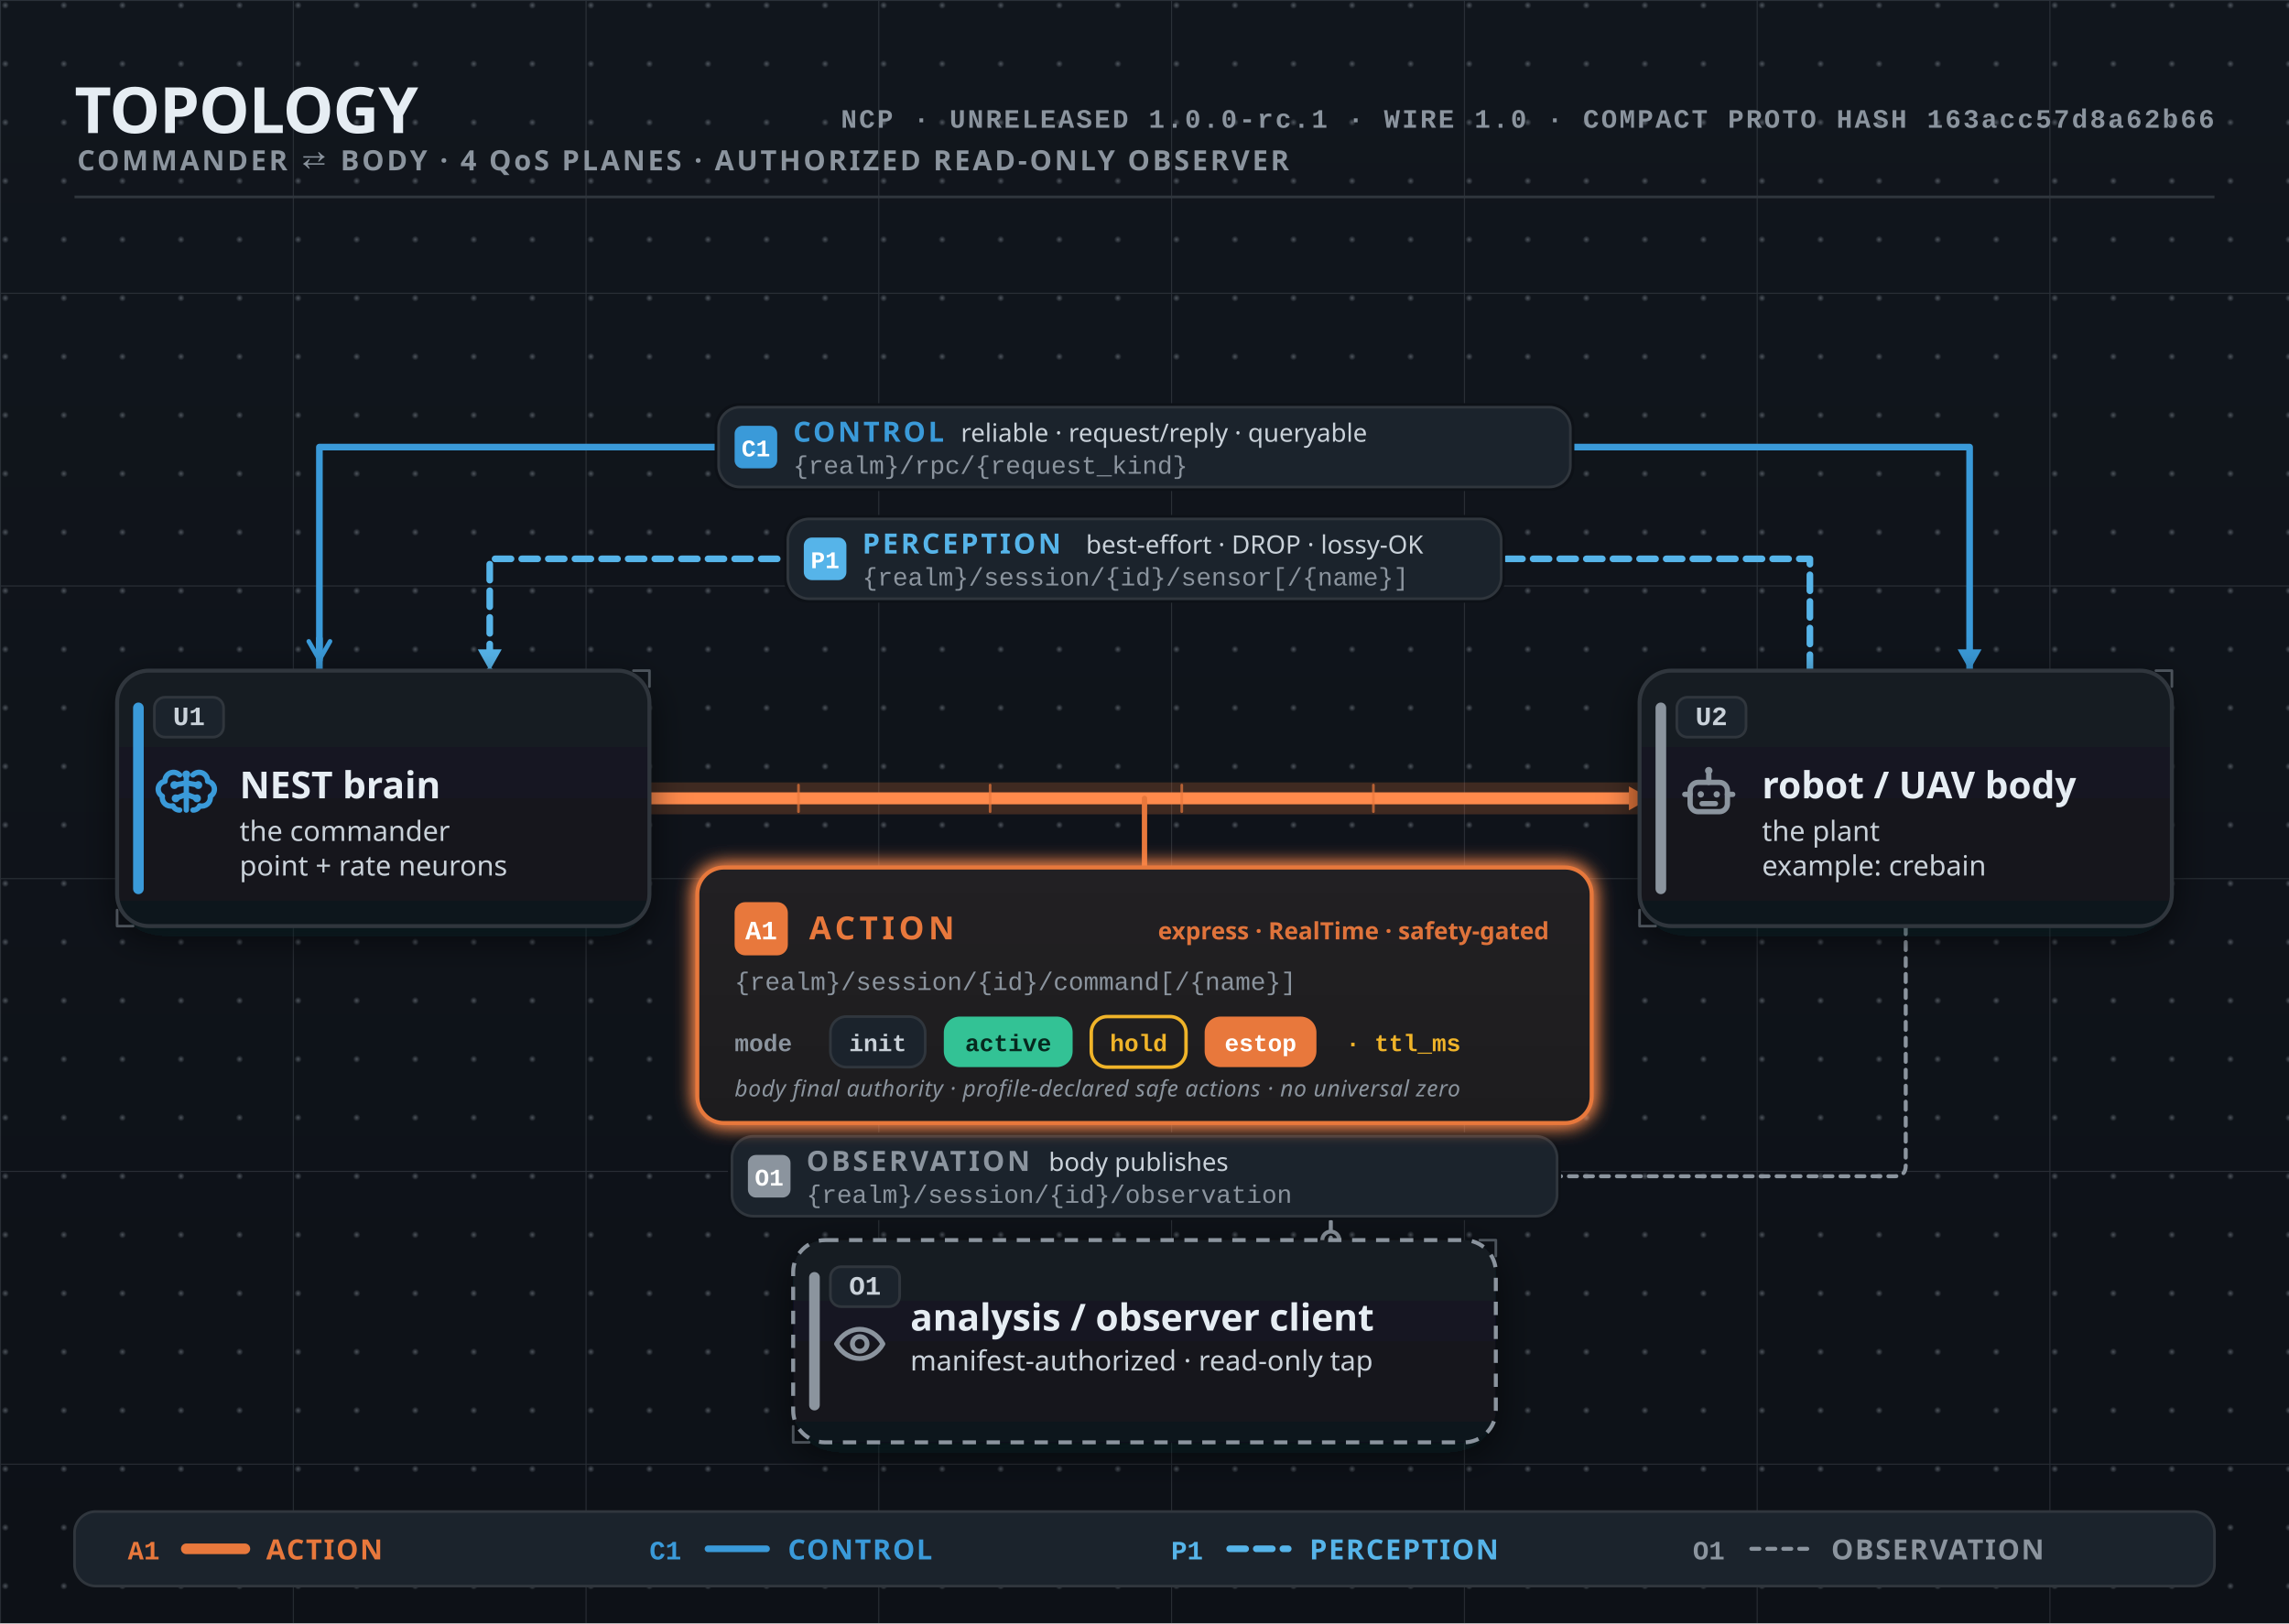
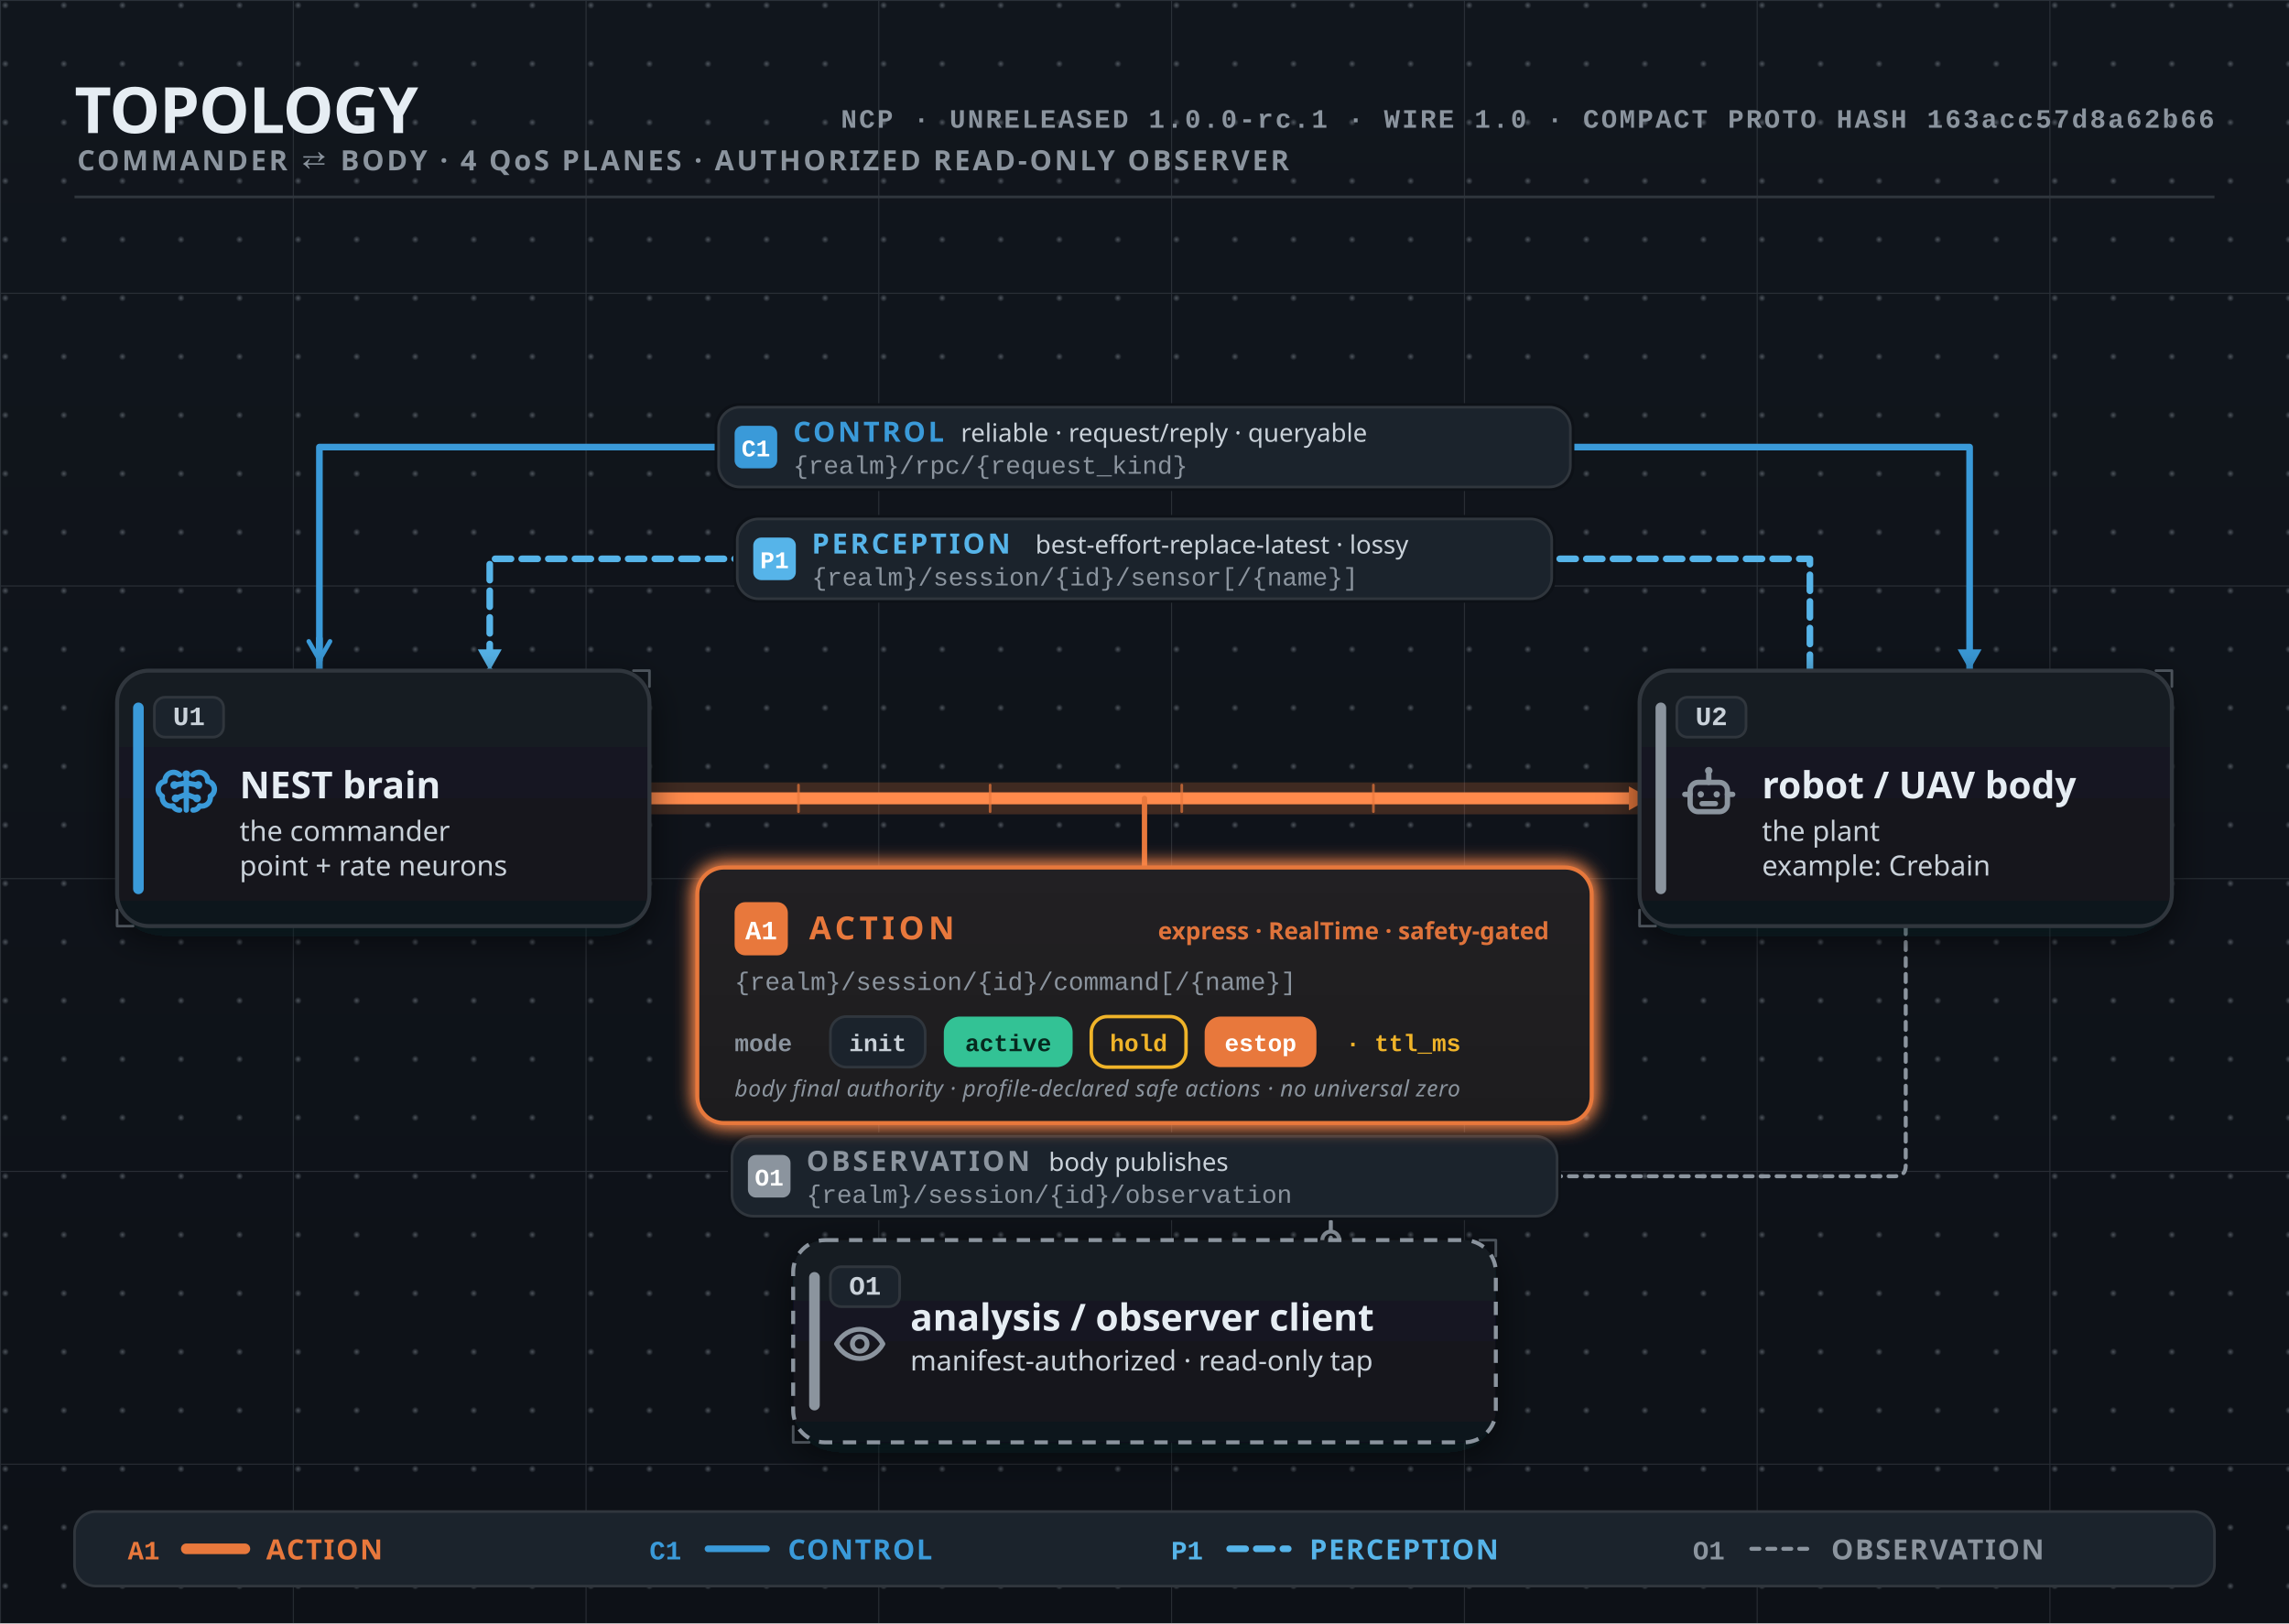
- <svg xmlns="http://www.w3.org/2000/svg" width="860" height="610" viewBox="0 0 860 610" font-family="-apple-system, BlinkMacSystemFont, 'Segoe UI', 'Noto Sans', Helvetica, Arial, sans-serif" role="img">
+ <svg xmlns="http://www.w3.org/2000/svg" width="860" height="610" viewBox="0 0 860 610" font-family="-apple-system, BlinkMacSystemFont, 'Segoe UI', 'Noto Sans', Helvetica, Arial, sans-serif" role="img" aria-labelledby="ncp-topology-title ncp-topology-desc">
  <defs>
    <linearGradient id="pageBg" x1="0" y1="0" x2="0" y2="1">
      <stop offset="0" stop-color="#11161d" />
      <stop offset="1" stop-color="#0d1117" />
    </linearGradient>
    <linearGradient id="surface" x1="0" y1="0" x2="0" y2="1">
      <stop offset="0" stop-color="#161b22" />
      <stop offset="1" stop-color="#11161d" />
    </linearGradient>
    <linearGradient id="busAction" x1="0" y1="0" x2="1" y2="0">
      <stop offset="0" stop-color="#e8783c" stop-opacity="0.85" />
      <stop offset="0.5" stop-color="#ff8a4c" stop-opacity="1" />
      <stop offset="1" stop-color="#e8783c" stop-opacity="0.85" />
    </linearGradient>
    <linearGradient id="contractHero" x1="0" y1="0" x2="1" y2="1">
      <stop offset="0" stop-color="#a78bfa" />
      <stop offset="1" stop-color="#7c3aed" />
    </linearGradient>
    <radialGradient id="gridDot" cx="0.5" cy="0.5" r="0.5">
      <stop offset="0" stop-color="#8b949e" stop-opacity="0.5" />
      <stop offset="1" stop-color="#8b949e" stop-opacity="0" />
    </radialGradient>
    <pattern id="grid" width="22" height="22" patternUnits="userSpaceOnUse">
      <circle cx="2" cy="2" r="1.4" fill="url(#gridDot)" />
    </pattern>
    <pattern id="gridMajor" width="110" height="110" patternUnits="userSpaceOnUse">
      <path d="M110 0H0V110" fill="none" stroke="#8b949e" stroke-width="0.75" stroke-opacity="0.22" />
    </pattern>
    <filter id="soft" x="-40%" y="-40%" width="180%" height="180%" color-interpolation-filters="sRGB">
      <feDropShadow dx="0" dy="4" stdDeviation="7" flood-color="#05070b" flood-opacity="0.6" />
    </filter>
    <filter id="halo" x="-60%" y="-60%" width="220%" height="220%" color-interpolation-filters="sRGB">
      <feGaussianBlur stdDeviation="3" />
    </filter>
    <filter id="glow" x="-90%" y="-90%" width="280%" height="280%" color-interpolation-filters="sRGB">
      <feGaussianBlur in="SourceGraphic" stdDeviation="3.4" result="b" />
      <feFlood flood-color="#ff8a4c" flood-opacity="0.9" />
      <feComposite in2="b" operator="in" result="g" />
      <feMerge>
        <feMergeNode in="g" />
        <feMergeNode in="g" />
        <feMergeNode in="SourceGraphic" />
      </feMerge>
    </filter>
    <marker id="arrowAction" markerUnits="userSpaceOnUse" markerWidth="12" markerHeight="12" refX="9" refY="5.5" orient="auto">
      <path d="M1,1 L9,5.5 L1,10 Z" fill="#e8783c" />
    </marker>
    <marker id="arrowControl" markerUnits="userSpaceOnUse" markerWidth="12" markerHeight="12" refX="9" refY="5.5" orient="auto">
      <path d="M1,1 L9,5.5 L1,10 Z" fill="#3a9ad9" />
    </marker>
    <marker id="replyControl" markerUnits="userSpaceOnUse" markerWidth="12" markerHeight="12" refX="9" refY="5.5" orient="auto">
      <path d="M2,1.5 L9,5.5 L2,9.5" fill="none" stroke="#3a9ad9" stroke-width="1.7" stroke-linecap="round" stroke-linejoin="round" />
    </marker>
    <marker id="arrowPercep" markerUnits="userSpaceOnUse" markerWidth="12" markerHeight="12" refX="9" refY="5.5" orient="auto">
      <path d="M1,1 L9,5.5 L1,10 Z" fill="#56b4e9" />
    </marker>
    <marker id="tapObserve" markerUnits="userSpaceOnUse" markerWidth="10" markerHeight="10" refX="5" refY="5" orient="auto">
      <circle cx="5" cy="5" r="3.2" fill="none" stroke="#8b949e" stroke-width="1.5" />
    </marker>
    <marker id="arrowContract" markerUnits="userSpaceOnUse" markerWidth="12" markerHeight="12" refX="9" refY="5.5" orient="auto">
      <path d="M1,1 L9,5.5 L1,10 Z" fill="#a78bfa" />
    </marker>
    <marker id="submoduleArrow" markerUnits="userSpaceOnUse" markerWidth="12" markerHeight="12" refX="9" refY="5.5" orient="auto">
      <path d="M2,1.5 L9,5.5 L2,9.5" fill="none" stroke="#8b949e" stroke-width="1.7" stroke-linecap="round" stroke-linejoin="round" />
    </marker>
    <marker id="arrowActive" markerUnits="userSpaceOnUse" markerWidth="12" markerHeight="12" refX="9" refY="5.5" orient="auto">
      <path d="M1,1 L9,5.5 L1,10 Z" fill="#33c295" />
    </marker>
    <marker id="arrowEstop" markerUnits="userSpaceOnUse" markerWidth="12" markerHeight="12" refX="9" refY="5.5" orient="auto">
      <path d="M1,1 L9,5.5 L1,10 Z" fill="#e8783c" stroke="#ffd9c2" stroke-width="0.6" />
    </marker>
    <marker id="arrowHold" markerUnits="userSpaceOnUse" markerWidth="12" markerHeight="12" refX="9" refY="5.5" orient="auto">
      <path d="M1,1 L9,5.5 L1,10 Z" fill="#f0b429" />
    </marker>
    <marker id="arrowMut" markerUnits="userSpaceOnUse" markerWidth="12" markerHeight="12" refX="9" refY="5.5" orient="auto">
      <path d="M1,1 L9,5.5 L1,10 Z" fill="#8b949e" />
    </marker>
    <marker id="arrowConfig" markerUnits="userSpaceOnUse" markerWidth="12" markerHeight="12" refX="9" refY="5.5" orient="auto">
      <path d="M1,1 L9,5.5 L1,10 Z" fill="#e08cbf" />
    </marker>
    <filter id="glowContract" x="-90%" y="-90%" width="280%" height="280%" color-interpolation-filters="sRGB">
      <feGaussianBlur in="SourceGraphic" stdDeviation="3.4" result="b" />
      <feFlood flood-color="#a78bfa" flood-opacity="0.9" />
      <feComposite in2="b" operator="in" result="g" />
      <feMerge>
        <feMergeNode in="g" />
        <feMergeNode in="g" />
        <feMergeNode in="SourceGraphic" />
      </feMerge>
    </filter>
    <filter id="glowActive" x="-90%" y="-90%" width="280%" height="280%" color-interpolation-filters="sRGB">
      <feGaussianBlur in="SourceGraphic" stdDeviation="3.4" result="b" />
      <feFlood flood-color="#33c295" flood-opacity="0.9" />
      <feComposite in2="b" operator="in" result="g" />
      <feMerge>
        <feMergeNode in="g" />
        <feMergeNode in="g" />
        <feMergeNode in="SourceGraphic" />
      </feMerge>
    </filter>
  </defs>
  <rect x="0" y="0" width="860" height="610" rx="0" fill="url(#pageBg)" />
  <rect x="0" y="0" width="860" height="610" rx="0" fill="url(#gridMajor)" />
  <rect x="0" y="0" width="860" height="610" rx="0" fill="url(#grid)" />
  <text x="28" y="50" font-family="-apple-system, BlinkMacSystemFont, 'Segoe UI', 'Noto Sans', Helvetica, Arial, sans-serif" font-size="24" font-weight="800" font-style="normal" fill="#e6edf3" text-anchor="start" letter-spacing="-0.3" text-rendering="geometricPrecision">TOPOLOGY</text>
  <text x="29" y="64" font-family="-apple-system, BlinkMacSystemFont, 'Segoe UI', 'Noto Sans', Helvetica, Arial, sans-serif" font-size="10.5" font-weight="600" font-style="normal" fill="#8b949e" text-anchor="start" letter-spacing="1.0" text-rendering="geometricPrecision">COMMANDER ⇄ BODY  ·  4 QoS PLANES  ·  AUTHORIZED READ-ONLY OBSERVER</text>
  <line x1="28" y1="74" x2="832" y2="74" stroke="#30363d" stroke-width="1" stroke-linecap="butt" />
  <text x="832" y="48" font-family="ui-monospace, SFMono-Regular, 'SF Mono', Menlo, Consolas, 'Liberation Mono', monospace" font-size="10" font-weight="600" font-style="normal" fill="#8b949e" text-anchor="end" letter-spacing="0.8" text-rendering="geometricPrecision">NCP · UNRELEASED 1.0.0-rc.1 · WIRE 1.0 · COMPACT PROTO HASH 163acc57d8a62b66</text>
  <path d="M716,348 L716,438 Q716,442 712,442 L504,442 Q500,442 500,446 L500,466" fill="none" stroke="#8b949e" stroke-width="1.5" stroke-linecap="round" stroke-linejoin="round" stroke-dasharray="3 3" marker-end="url(#tapObserve)" />
  <path d="M680,252 L680,210 L184,210 L184,252" fill="none" stroke="#56b4e9" stroke-width="2.5" stroke-linecap="round" stroke-linejoin="round" stroke-dasharray="6 4" marker-end="url(#arrowPercep)" />
  <path d="M120,252 L120,168 L740,168 L740,252" fill="none" stroke="#3a9ad9" stroke-width="2.5" stroke-linecap="round" stroke-linejoin="round" marker-end="url(#arrowControl)" />
  <path d="M120,240 L120,248" fill="none" stroke="#3a9ad9" stroke-width="2.5" stroke-linecap="round" stroke-linejoin="round" marker-end="url(#replyControl)" />
  <line x1="244" y1="300" x2="620" y2="300" stroke="#e8783c" stroke-width="12" stroke-linecap="round" stroke-opacity="0.22" />
  <line x1="244" y1="300" x2="620" y2="300" stroke="#ff8a4c" stroke-width="4.5" stroke-linecap="round" marker-end="url(#arrowAction)" />
  <line x1="300" y1="295" x2="300" y2="305" stroke="#e8783c" stroke-width="1" stroke-linecap="round" stroke-opacity="0.7" />
  <line x1="372" y1="295" x2="372" y2="305" stroke="#e8783c" stroke-width="1" stroke-linecap="round" stroke-opacity="0.7" />
  <line x1="444" y1="295" x2="444" y2="305" stroke="#e8783c" stroke-width="1" stroke-linecap="round" stroke-opacity="0.7" />
  <line x1="516" y1="295" x2="516" y2="305" stroke="#e8783c" stroke-width="1" stroke-linecap="round" stroke-opacity="0.7" />
  <rect x="44" y="252" width="200" height="96" rx="12" fill="url(#surface)" filter="url(#soft)" />
  <rect x="44" y="252" width="200" height="96" rx="12" fill="none" stroke="#30363d" stroke-width="1.5" />
  <rect x="50" y="264" width="4" height="72" rx="2" fill="#3a9ad9" />
  <path d="M238,252 L244,252 L244,258" fill="none" stroke="#8b949e" stroke-width="1" stroke-linecap="round" stroke-linejoin="round" stroke-opacity="0.5" />
  <path d="M44,342 L44,348 L50,348" fill="none" stroke="#8b949e" stroke-width="1" stroke-linecap="round" stroke-linejoin="round" stroke-opacity="0.5" />
  <rect x="58" y="262" width="26" height="15" rx="4" fill="#1b232c" stroke="#30363d" stroke-width="1" />
  <text x="71" y="272.5" font-family="ui-monospace, SFMono-Regular, 'SF Mono', Menlo, Consolas, 'Liberation Mono', monospace" font-size="10" font-weight="700" font-style="normal" fill="#c9d1d9" text-anchor="middle" text-rendering="geometricPrecision">U1</text>
  <g transform="translate(58,286) scale(1)" fill="none" stroke="#3a9ad9" stroke-width="2" stroke-linecap="round" stroke-linejoin="round">
    <path d="M9.5 5.2A3.2 3.2 0 0 0 4 7.6a3 3 0 0 0-1 5.6a3.2 3.2 0 0 0 4 3.6a2.6 2.6 0 0 0 2.5 1.6" />
    <path d="M14.5 5.2A3.2 3.2 0 0 1 20 7.6a3 3 0 0 1 1 5.6a3.2 3.2 0 0 1-4 3.6a2.6 2.6 0 0 1-2.5 1.6" />
    <path d="M12 5v13.4" />
    <circle cx="12" cy="5" r="0.5" fill="#3a9ad9" stroke="#3a9ad9" />
    <circle cx="7.5" cy="9" r="0.5" fill="#3a9ad9" stroke="#3a9ad9" />
    <circle cx="16.5" cy="9" r="0.5" fill="#3a9ad9" stroke="#3a9ad9" />
    <circle cx="8" cy="14" r="0.5" fill="#3a9ad9" stroke="#3a9ad9" />
    <circle cx="16" cy="14" r="0.5" fill="#3a9ad9" stroke="#3a9ad9" />
    <path d="M12 8.2 7.5 9M12 8.2 16.5 9M12 12.5 8 14M12 12.5 16 14" />
  </g>
  <text x="90" y="300" font-family="-apple-system, BlinkMacSystemFont, 'Segoe UI', 'Noto Sans', Helvetica, Arial, sans-serif" font-size="14" font-weight="700" font-style="normal" fill="#e6edf3" text-anchor="start" text-rendering="geometricPrecision">NEST brain</text>
  <text x="90" y="316" font-family="-apple-system, BlinkMacSystemFont, 'Segoe UI', 'Noto Sans', Helvetica, Arial, sans-serif" font-size="10.5" font-weight="500" font-style="normal" fill="#c9d1d9" text-anchor="start" text-rendering="geometricPrecision">the commander</text>
  <text x="90" y="329" font-family="-apple-system, BlinkMacSystemFont, 'Segoe UI', 'Noto Sans', Helvetica, Arial, sans-serif" font-size="10.5" font-weight="500" font-style="normal" fill="#c9d1d9" text-anchor="start" text-rendering="geometricPrecision">point + rate neurons</text>
  <rect x="616" y="252" width="200" height="96" rx="12" fill="url(#surface)" filter="url(#soft)" />
  <rect x="616" y="252" width="200" height="96" rx="12" fill="none" stroke="#30363d" stroke-width="1.5" />
  <rect x="622" y="264" width="4" height="72" rx="2" fill="#8b949e" />
  <path d="M810,252 L816,252 L816,258" fill="none" stroke="#8b949e" stroke-width="1" stroke-linecap="round" stroke-linejoin="round" stroke-opacity="0.5" />
  <path d="M616,342 L616,348 L622,348" fill="none" stroke="#8b949e" stroke-width="1" stroke-linecap="round" stroke-linejoin="round" stroke-opacity="0.5" />
  <rect x="630" y="262" width="26" height="15" rx="4" fill="#1b232c" stroke="#30363d" stroke-width="1" />
  <text x="643" y="272.5" font-family="ui-monospace, SFMono-Regular, 'SF Mono', Menlo, Consolas, 'Liberation Mono', monospace" font-size="10" font-weight="700" font-style="normal" fill="#c9d1d9" text-anchor="middle" text-rendering="geometricPrecision">U2</text>
  <g transform="translate(630,286) scale(1)" fill="none" stroke="#8b949e" stroke-width="2" stroke-linecap="round" stroke-linejoin="round">
    <rect x="5" y="8" width="14" height="11" rx="3" />
    <path d="M12 8V5" />
    <circle cx="12" cy="3.6" r="1.4" fill="#8b949e" stroke="none" />
    <circle cx="9" cy="12.5" r="1.2" fill="#8b949e" stroke="none" />
    <circle cx="15" cy="12.5" r="1.2" fill="#8b949e" stroke="none" />
    <path d="M9.5 16h5" />
    <path d="M5 12.5H3M19 12.5h2" />
  </g>
  <text x="662" y="300" font-family="-apple-system, BlinkMacSystemFont, 'Segoe UI', 'Noto Sans', Helvetica, Arial, sans-serif" font-size="14" font-weight="700" font-style="normal" fill="#e6edf3" text-anchor="start" text-rendering="geometricPrecision">robot / UAV body</text>
  <text x="662" y="316" font-family="-apple-system, BlinkMacSystemFont, 'Segoe UI', 'Noto Sans', Helvetica, Arial, sans-serif" font-size="10.5" font-weight="500" font-style="normal" fill="#c9d1d9" text-anchor="start" text-rendering="geometricPrecision">the plant</text>
-   <text x="662" y="329" font-family="-apple-system, BlinkMacSystemFont, 'Segoe UI', 'Noto Sans', Helvetica, Arial, sans-serif" font-size="10.5" font-weight="500" font-style="normal" fill="#c9d1d9" text-anchor="start" text-rendering="geometricPrecision">example: crebain</text>
+   <text x="662" y="329" font-family="-apple-system, BlinkMacSystemFont, 'Segoe UI', 'Noto Sans', Helvetica, Arial, sans-serif" font-size="10.5" font-weight="500" font-style="normal" fill="#c9d1d9" text-anchor="start" text-rendering="geometricPrecision">example: Crebain</text>
  <rect x="298" y="466" width="264" height="76" rx="12" fill="url(#surface)" filter="url(#soft)" />
  <rect x="298" y="466" width="264" height="76" rx="12" fill="none" stroke="#8b949e" stroke-width="1.5" stroke-dasharray="5 4" fill-opacity="0.7" />
  <rect x="304" y="478" width="4" height="52" rx="2" fill="#8b949e" />
  <path d="M556,466 L562,466 L562,472" fill="none" stroke="#8b949e" stroke-width="1" stroke-linecap="round" stroke-linejoin="round" stroke-opacity="0.5" />
  <path d="M298,536 L298,542 L304,542" fill="none" stroke="#8b949e" stroke-width="1" stroke-linecap="round" stroke-linejoin="round" stroke-opacity="0.5" />
  <rect x="312" y="476" width="26" height="15" rx="4" fill="#1b232c" stroke="#30363d" stroke-width="1" />
  <text x="325" y="486.5" font-family="ui-monospace, SFMono-Regular, 'SF Mono', Menlo, Consolas, 'Liberation Mono', monospace" font-size="10" font-weight="700" font-style="normal" fill="#c9d1d9" text-anchor="middle" text-rendering="geometricPrecision">O1</text>
  <g transform="translate(312,494) scale(0.9167)" fill="none" stroke="#8b949e" stroke-width="2" stroke-linecap="round" stroke-linejoin="round">
    <path d="M2.5 12c2.2-4 6-6 9.5-6s7.3 2 9.5 6c-2.2 4-6 6-9.5 6s-7.3-2-9.5-6Z" />
    <circle cx="12" cy="12" r="3" />
  </g>
  <text x="342" y="500" font-family="-apple-system, BlinkMacSystemFont, 'Segoe UI', 'Noto Sans', Helvetica, Arial, sans-serif" font-size="14" font-weight="700" font-style="normal" fill="#e6edf3" text-anchor="start" text-rendering="geometricPrecision">analysis / observer client</text>
  <text x="342" y="515" font-family="-apple-system, BlinkMacSystemFont, 'Segoe UI', 'Noto Sans', Helvetica, Arial, sans-serif" font-size="10.5" font-weight="500" font-style="normal" fill="#c9d1d9" text-anchor="start" text-rendering="geometricPrecision">manifest-authorized · read-only tap</text>
  <rect x="268.5" y="151.5" width="323" height="33" rx="9" fill="#0d1117" />
  <rect x="270.0" y="153.0" width="320" height="30" rx="8" fill="#1b232c" stroke="#30363d" stroke-width="1" />
  <rect x="276.0" y="160.0" width="16" height="16" rx="3" fill="#3a9ad9" />
  <text x="284.0" y="171.5" font-family="ui-monospace, SFMono-Regular, 'SF Mono', Menlo, Consolas, 'Liberation Mono', monospace" font-size="9" font-weight="700" font-style="normal" fill="#fff" text-anchor="middle" text-rendering="geometricPrecision">C1</text>
  <text x="298.0" y="166.0" font-family="-apple-system, BlinkMacSystemFont, 'Segoe UI', 'Noto Sans', Helvetica, Arial, sans-serif" font-size="10.5" font-weight="700" font-style="normal" fill="#3a9ad9" text-anchor="start" letter-spacing="1.0" text-rendering="geometricPrecision">CONTROL</text>
  <text x="298.0" y="178.0" font-family="ui-monospace, SFMono-Regular, 'SF Mono', Menlo, Consolas, 'Liberation Mono', monospace" font-size="9.5" font-weight="500" font-style="normal" fill="#8b949e" text-anchor="start" text-rendering="geometricPrecision">{realm}/rpc/{request_kind}</text>
  <text x="361.0" y="166.0" font-family="-apple-system, BlinkMacSystemFont, 'Segoe UI', 'Noto Sans', Helvetica, Arial, sans-serif" font-size="9.5" font-weight="500" font-style="normal" fill="#c9d1d9" text-anchor="start" text-rendering="geometricPrecision">reliable · request/reply · queryable</text>
-   <rect x="294.5" y="193.5" width="271" height="33" rx="9" fill="#0d1117" />
-   <rect x="296.0" y="195.0" width="268" height="30" rx="8" fill="#1b232c" stroke="#30363d" stroke-width="1" />
-   <rect x="302.0" y="202.0" width="16" height="16" rx="3" fill="#56b4e9" />
-   <text x="310.0" y="213.5" font-family="ui-monospace, SFMono-Regular, 'SF Mono', Menlo, Consolas, 'Liberation Mono', monospace" font-size="9" font-weight="700" font-style="normal" fill="#fff" text-anchor="middle" text-rendering="geometricPrecision">P1</text>
-   <text x="324.0" y="208.0" font-family="-apple-system, BlinkMacSystemFont, 'Segoe UI', 'Noto Sans', Helvetica, Arial, sans-serif" font-size="10.5" font-weight="700" font-style="normal" fill="#56b4e9" text-anchor="start" letter-spacing="1.0" text-rendering="geometricPrecision">PERCEPTION</text>
-   <text x="324.0" y="220.0" font-family="ui-monospace, SFMono-Regular, 'SF Mono', Menlo, Consolas, 'Liberation Mono', monospace" font-size="9.5" font-weight="500" font-style="normal" fill="#8b949e" text-anchor="start" text-rendering="geometricPrecision">{realm}/session/{id}/sensor[/{name}]</text>
-   <text x="408.0" y="208.0" font-family="-apple-system, BlinkMacSystemFont, 'Segoe UI', 'Noto Sans', Helvetica, Arial, sans-serif" font-size="9.5" font-weight="500" font-style="normal" fill="#c9d1d9" text-anchor="start" text-rendering="geometricPrecision">best-effort · DROP · lossy-OK</text>
+   <rect x="275.5" y="193.5" width="309" height="33" rx="9" fill="#0d1117" />
+   <rect x="277.0" y="195.0" width="306" height="30" rx="8" fill="#1b232c" stroke="#30363d" stroke-width="1" />
+   <rect x="283.0" y="202.0" width="16" height="16" rx="3" fill="#56b4e9" />
+   <text x="291.0" y="213.5" font-family="ui-monospace, SFMono-Regular, 'SF Mono', Menlo, Consolas, 'Liberation Mono', monospace" font-size="9" font-weight="700" font-style="normal" fill="#fff" text-anchor="middle" text-rendering="geometricPrecision">P1</text>
+   <text x="305.0" y="208.0" font-family="-apple-system, BlinkMacSystemFont, 'Segoe UI', 'Noto Sans', Helvetica, Arial, sans-serif" font-size="10.5" font-weight="700" font-style="normal" fill="#56b4e9" text-anchor="start" letter-spacing="1.0" text-rendering="geometricPrecision">PERCEPTION</text>
+   <text x="305.0" y="220.0" font-family="ui-monospace, SFMono-Regular, 'SF Mono', Menlo, Consolas, 'Liberation Mono', monospace" font-size="9.5" font-weight="500" font-style="normal" fill="#8b949e" text-anchor="start" text-rendering="geometricPrecision">{realm}/session/{id}/sensor[/{name}]</text>
+   <text x="389.0" y="208.0" font-family="-apple-system, BlinkMacSystemFont, 'Segoe UI', 'Noto Sans', Helvetica, Arial, sans-serif" font-size="9.5" font-weight="500" font-style="normal" fill="#c9d1d9" text-anchor="start" text-rendering="geometricPrecision">best-effort-replace-latest · lossy</text>
  <rect x="273.5" y="425.5" width="313" height="33" rx="9" fill="#0d1117" />
  <rect x="275.0" y="427.0" width="310" height="30" rx="8" fill="#1b232c" stroke="#30363d" stroke-width="1" />
  <rect x="281.0" y="434.0" width="16" height="16" rx="3" fill="#8b949e" />
  <text x="289.0" y="445.5" font-family="ui-monospace, SFMono-Regular, 'SF Mono', Menlo, Consolas, 'Liberation Mono', monospace" font-size="9" font-weight="700" font-style="normal" fill="#fff" text-anchor="middle" text-rendering="geometricPrecision">O1</text>
  <text x="303.0" y="440.0" font-family="-apple-system, BlinkMacSystemFont, 'Segoe UI', 'Noto Sans', Helvetica, Arial, sans-serif" font-size="10.5" font-weight="700" font-style="normal" fill="#8b949e" text-anchor="start" letter-spacing="1.0" text-rendering="geometricPrecision">OBSERVATION</text>
  <text x="303.0" y="452.0" font-family="ui-monospace, SFMono-Regular, 'SF Mono', Menlo, Consolas, 'Liberation Mono', monospace" font-size="9.5" font-weight="500" font-style="normal" fill="#8b949e" text-anchor="start" text-rendering="geometricPrecision">{realm}/session/{id}/observation</text>
  <text x="394.0" y="440.0" font-family="-apple-system, BlinkMacSystemFont, 'Segoe UI', 'Noto Sans', Helvetica, Arial, sans-serif" font-size="9.5" font-weight="500" font-style="normal" fill="#c9d1d9" text-anchor="start" text-rendering="geometricPrecision">body publishes</text>
  <line x1="430" y1="300" x2="430" y2="326" stroke="#e8783c" stroke-width="2" stroke-linecap="round" />
  <rect x="262" y="326" width="336" height="96" rx="10" fill="url(#surface)" stroke="#e8783c" stroke-width="1.5" filter="url(#glow)" />
  <rect x="262" y="326" width="336" height="96" rx="10" fill="#e8783c" fill-opacity="0.06" />
  <rect x="276" y="339" width="20" height="20" rx="4" fill="#e8783c" />
  <text x="286" y="353" font-family="ui-monospace, SFMono-Regular, 'SF Mono', Menlo, Consolas, 'Liberation Mono', monospace" font-size="10" font-weight="700" font-style="normal" fill="#ffffff" text-anchor="middle" text-rendering="geometricPrecision">A1</text>
  <text x="304" y="353" font-family="-apple-system, BlinkMacSystemFont, 'Segoe UI', 'Noto Sans', Helvetica, Arial, sans-serif" font-size="12" font-weight="700" font-style="normal" fill="#e8783c" text-anchor="start" letter-spacing="1.6" text-rendering="geometricPrecision">ACTION</text>
  <text x="582" y="353" font-family="-apple-system, BlinkMacSystemFont, 'Segoe UI', 'Noto Sans', Helvetica, Arial, sans-serif" font-size="9" font-weight="600" font-style="normal" fill="#e8783c" fill-opacity="0.95" text-anchor="end" text-rendering="geometricPrecision">express · RealTime · safety-gated</text>
  <text x="276" y="372" font-family="ui-monospace, SFMono-Regular, 'SF Mono', Menlo, Consolas, 'Liberation Mono', monospace" font-size="9.5" font-weight="500" font-style="normal" fill="#8b949e" text-anchor="start" text-rendering="geometricPrecision">{realm}/session/{id}/command[/{name}]</text>
  <text x="276" y="395" font-family="ui-monospace, SFMono-Regular, 'SF Mono', Menlo, Consolas, 'Liberation Mono', monospace" font-size="9" font-weight="600" font-style="normal" fill="#8b949e" text-anchor="start" text-rendering="geometricPrecision">mode</text>
  <rect x="312" y="382" width="35.6" height="19" rx="6" fill="#1b232c" stroke="#30363d" stroke-width="1" />
  <text x="329.8" y="395" font-family="ui-monospace, SFMono-Regular, 'SF Mono', Menlo, Consolas, 'Liberation Mono', monospace" font-size="9" font-weight="700" font-style="normal" fill="#c9d1d9" text-anchor="middle" text-rendering="geometricPrecision">init</text>
  <rect x="354.6" y="382" width="48.4" height="19" rx="6" fill="#33c295" />
  <text x="378.8" y="395" font-family="ui-monospace, SFMono-Regular, 'SF Mono', Menlo, Consolas, 'Liberation Mono', monospace" font-size="9" font-weight="700" font-style="normal" fill="#06281e" text-anchor="middle" text-rendering="geometricPrecision">active</text>
  <rect x="410.0" y="382" width="35.6" height="19" rx="6" fill="none" stroke="#f0b429" stroke-width="1.3" />
  <text x="427.8" y="395" font-family="ui-monospace, SFMono-Regular, 'SF Mono', Menlo, Consolas, 'Liberation Mono', monospace" font-size="9" font-weight="700" font-style="normal" fill="#f0b429" text-anchor="middle" text-rendering="geometricPrecision">hold</text>
  <rect x="452.6" y="382" width="42.0" height="19" rx="6" fill="#e8783c" />
  <text x="473.6" y="395" font-family="ui-monospace, SFMono-Regular, 'SF Mono', Menlo, Consolas, 'Liberation Mono', monospace" font-size="9" font-weight="700" font-style="normal" fill="#ffffff" text-anchor="middle" text-rendering="geometricPrecision">estop</text>
  <text x="505.6" y="395" font-family="ui-monospace, SFMono-Regular, 'SF Mono', Menlo, Consolas, 'Liberation Mono', monospace" font-size="9" font-weight="600" font-style="normal" fill="#f0b429" text-anchor="start" text-rendering="geometricPrecision">· ttl_ms</text>
  <text x="276" y="412" font-family="-apple-system, BlinkMacSystemFont, 'Segoe UI', 'Noto Sans', Helvetica, Arial, sans-serif" font-size="8.5" font-weight="500" font-style="italic" fill="#8b949e" text-anchor="start" letter-spacing="0.2" text-rendering="geometricPrecision">body final authority · profile-declared safe actions · no universal zero</text>
  <rect x="28" y="568" width="804" height="28" rx="8" fill="#1b232c" stroke="#30363d" stroke-width="1" />
  <text x="48" y="586" font-family="ui-monospace, SFMono-Regular, 'SF Mono', Menlo, Consolas, 'Liberation Mono', monospace" font-size="10" font-weight="700" font-style="normal" fill="#e8783c" text-anchor="start" text-rendering="geometricPrecision">A1</text>
  <line x1="70" y1="582" x2="92" y2="582" stroke="#e8783c" stroke-width="4" stroke-linecap="round" />
  <text x="100" y="586" font-family="-apple-system, BlinkMacSystemFont, 'Segoe UI', 'Noto Sans', Helvetica, Arial, sans-serif" font-size="10.5" font-weight="700" font-style="normal" fill="#e8783c" text-anchor="start" letter-spacing="0.6" text-rendering="geometricPrecision">ACTION</text>
  <text x="244" y="586" font-family="ui-monospace, SFMono-Regular, 'SF Mono', Menlo, Consolas, 'Liberation Mono', monospace" font-size="10" font-weight="700" font-style="normal" fill="#3a9ad9" text-anchor="start" text-rendering="geometricPrecision">C1</text>
  <line x1="266" y1="582" x2="288" y2="582" stroke="#3a9ad9" stroke-width="2.5" stroke-linecap="round" />
  <text x="296" y="586" font-family="-apple-system, BlinkMacSystemFont, 'Segoe UI', 'Noto Sans', Helvetica, Arial, sans-serif" font-size="10.5" font-weight="700" font-style="normal" fill="#3a9ad9" text-anchor="start" letter-spacing="0.6" text-rendering="geometricPrecision">CONTROL</text>
  <text x="440" y="586" font-family="ui-monospace, SFMono-Regular, 'SF Mono', Menlo, Consolas, 'Liberation Mono', monospace" font-size="10" font-weight="700" font-style="normal" fill="#56b4e9" text-anchor="start" text-rendering="geometricPrecision">P1</text>
  <line x1="462" y1="582" x2="484" y2="582" stroke="#56b4e9" stroke-width="2.5" stroke-linecap="round" stroke-dasharray="6 4" />
  <text x="492" y="586" font-family="-apple-system, BlinkMacSystemFont, 'Segoe UI', 'Noto Sans', Helvetica, Arial, sans-serif" font-size="10.5" font-weight="700" font-style="normal" fill="#56b4e9" text-anchor="start" letter-spacing="0.6" text-rendering="geometricPrecision">PERCEPTION</text>
  <text x="636" y="586" font-family="ui-monospace, SFMono-Regular, 'SF Mono', Menlo, Consolas, 'Liberation Mono', monospace" font-size="10" font-weight="700" font-style="normal" fill="#8b949e" text-anchor="start" text-rendering="geometricPrecision">O1</text>
  <line x1="658" y1="582" x2="680" y2="582" stroke="#8b949e" stroke-width="1.5" stroke-linecap="round" stroke-dasharray="3 3" />
  <text x="688" y="586" font-family="-apple-system, BlinkMacSystemFont, 'Segoe UI', 'Noto Sans', Helvetica, Arial, sans-serif" font-size="10.5" font-weight="700" font-style="normal" fill="#8b949e" text-anchor="start" letter-spacing="0.6" text-rendering="geometricPrecision">OBSERVATION</text>
</svg>
